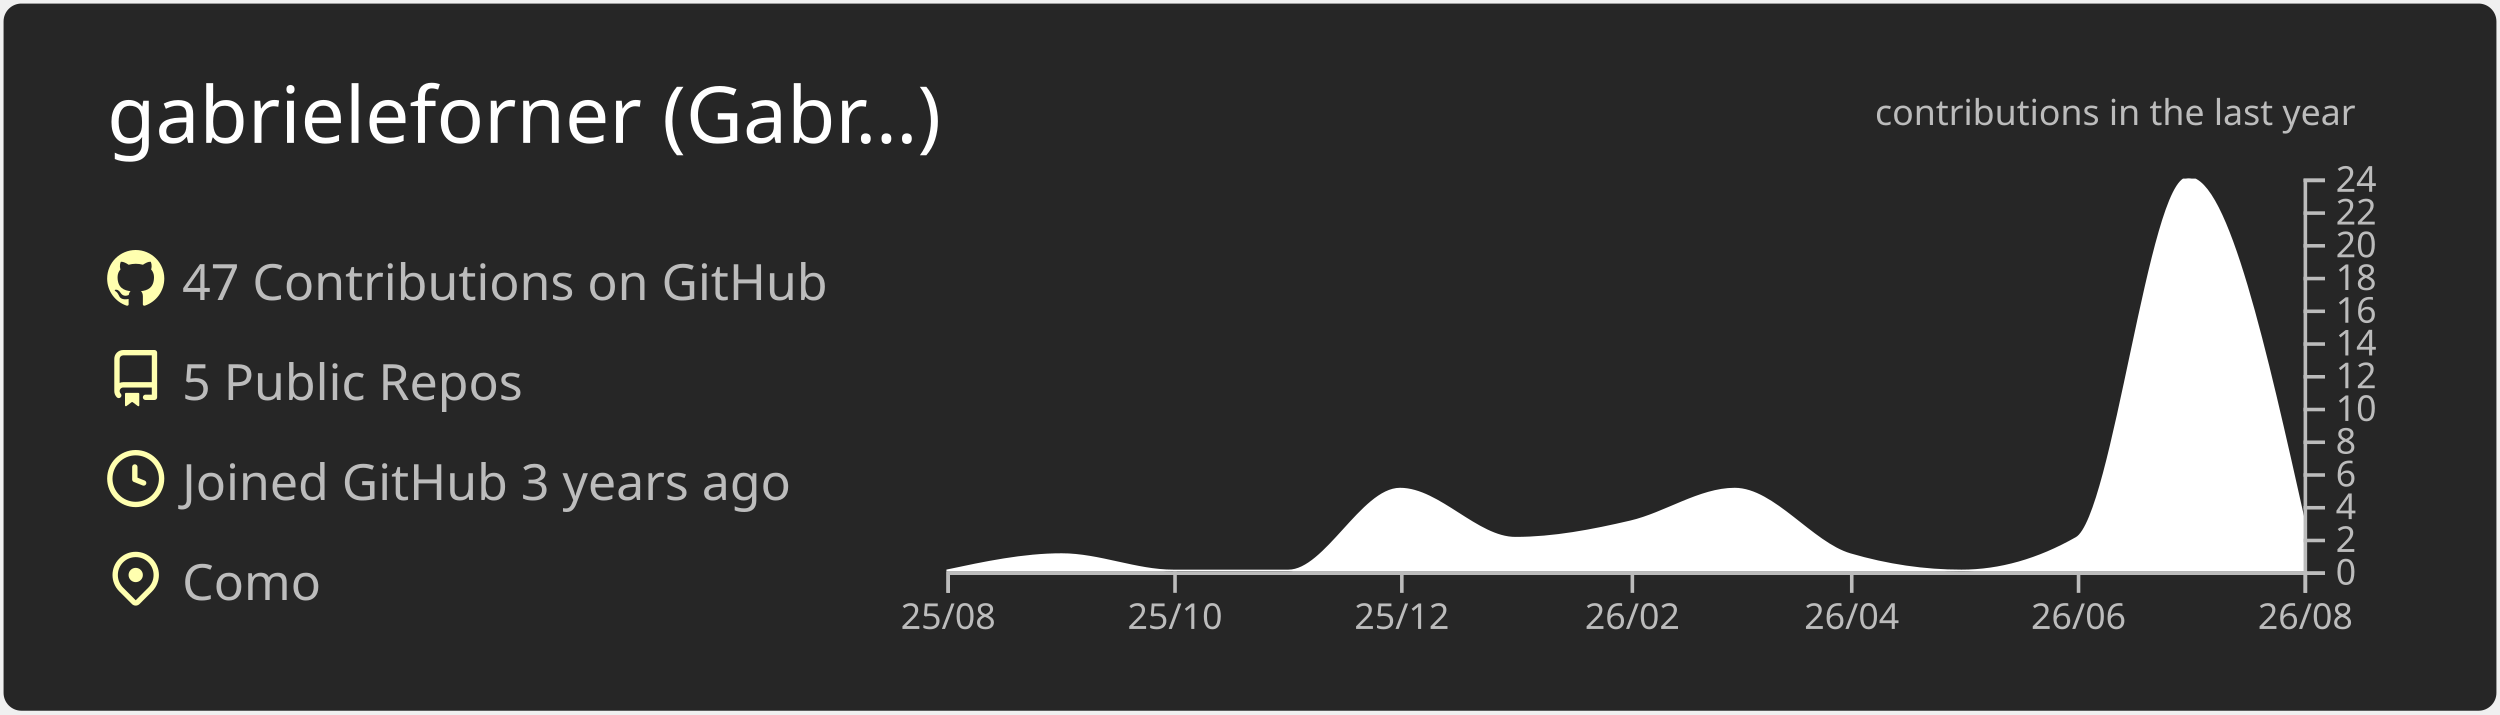
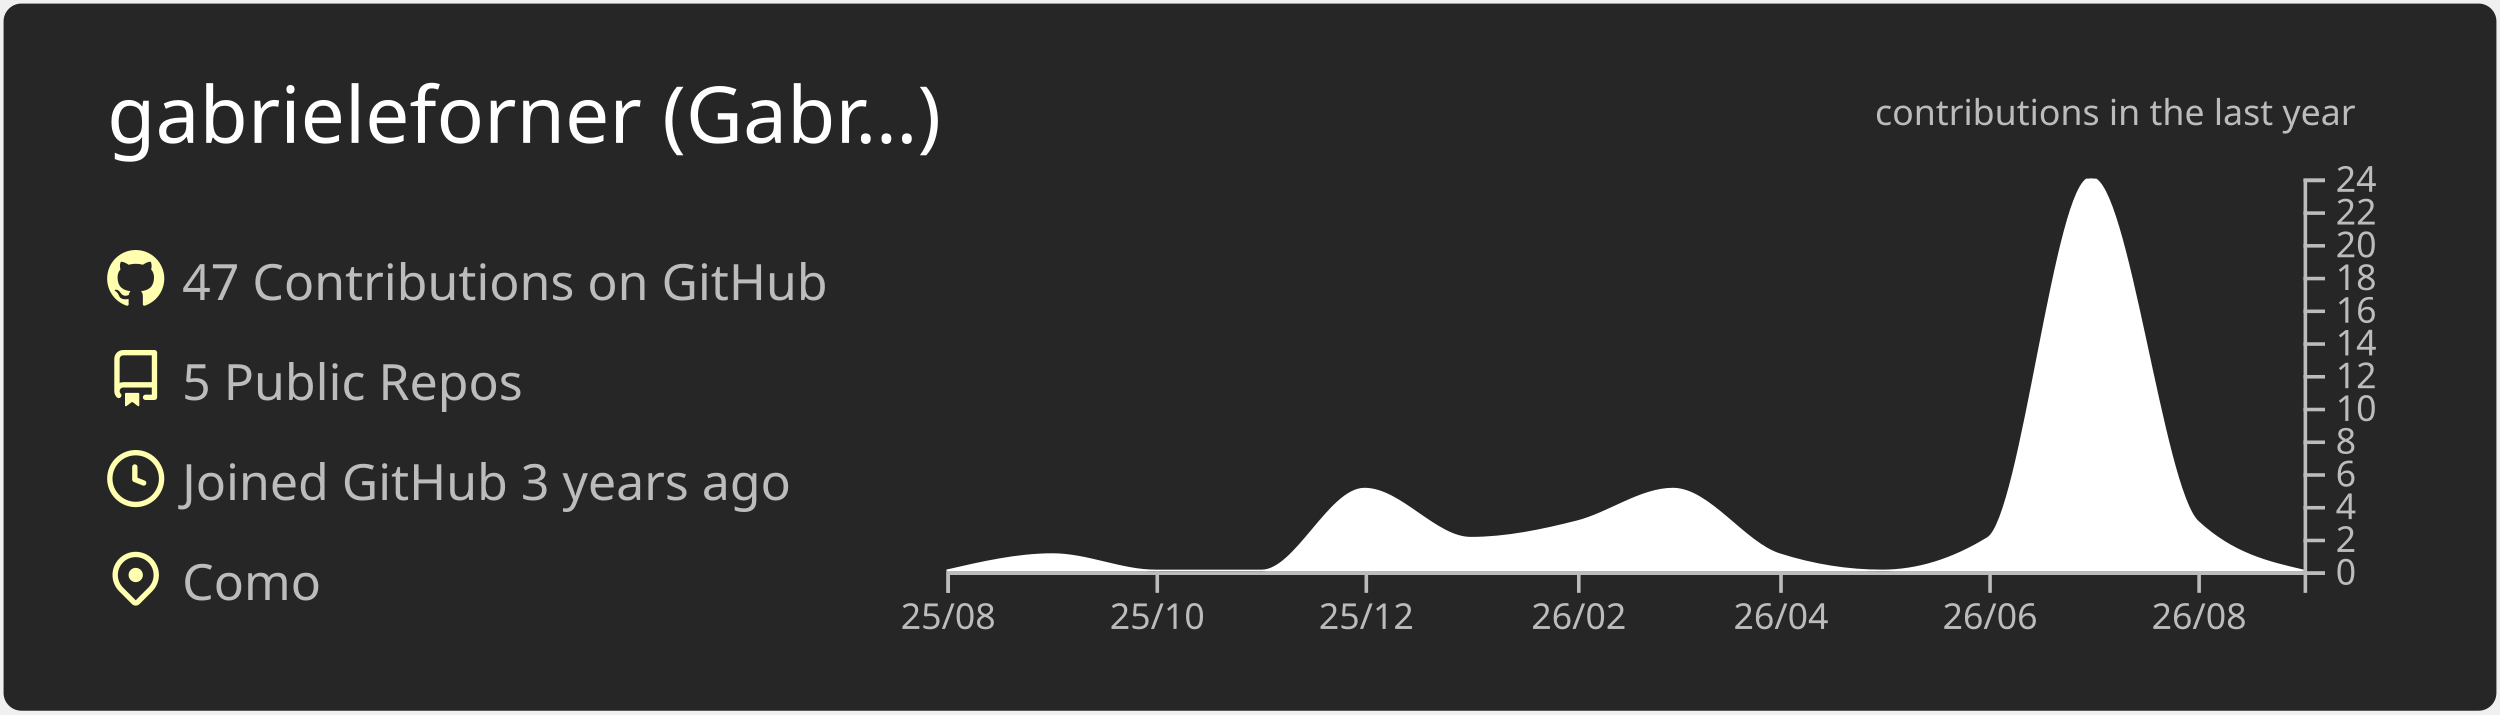
<svg xmlns="http://www.w3.org/2000/svg" width="700" height="200" viewBox="0 0 700 200">
  <style>* {
          font-family: 'Segoe UI', Ubuntu, "Helvetica Neue", Sans-Serif
        }</style>
  <g class="gpsc-root">
    <rect x="1" y="1" rx="5" ry="5" height="99%" width="99.714%" stroke="#000000" stroke-width="1" fill="#262626" stroke-opacity="0" />
    <text x="30" y="40" class="gpsc-item" style="--gpsc-i: 0; font-size: 22px; fill: #ffffff;">gabrieleforner (Gabr…)</text>
    <g transform="translate(0,40)">
      <g transform="translate(30,30)">
        <g class="gpsc-item" style="--gpsc-i: 0;">
          <g transform="translate(0,0)" width="14" height="14" fill="#ffffaf">
            <path fill-rule="evenodd" d="M8 0C3.58 0 0 3.58 0 8c0 3.54 2.29 6.53 5.47 7.59.4.07.55-.17.55-.38 0-.19-.01-.82-.01-1.49-2.01.37-2.53-.49-2.69-.94-.09-.23-.48-.94-.82-1.13-.28-.15-.68-.52-.01-.53.63-.01 1.08.58 1.23.82.72 1.21 1.87.87 2.33.66.07-.52.28-.87.51-1.07-1.78-.2-3.64-.89-3.64-3.95 0-.87.31-1.59.82-2.15-.08-.2-.36-1.02.08-2.12 0 0 .67-.21 2.2.82.64-.18 1.32-.27 2-.27.68 0 1.36.09 2 .27 1.53-1.04 2.2-.82 2.2-.82.44 1.1.16 1.92.08 2.12.51.56.82 1.27.82 2.15 0 3.07-1.87 3.75-3.65 3.95.29.25.54.73.54 1.48 0 1.07-.01 1.93-.01 2.2 0 .21.15.46.55.38A8.013 8.013 0 0016 8c0-4.42-3.58-8-8-8z" />
          </g>
        </g>
        <g class="gpsc-item" style="--gpsc-i: 1;">
          <g transform="translate(0,28)" width="14" height="14" fill="#ffffaf">
            <path fill-rule="evenodd" d="M2 2.5A2.5 2.5 0 014.5 0h8.75a.75.75 0 01.75.75v12.5a.75.75 0 01-.75.75h-2.5a.75.75 0 110-1.5h1.75v-2h-8a1 1 0 00-.714 1.7.75.75 0 01-1.072 1.05A2.495 2.495 0 012 11.5v-9zm10.5-1V9h-8c-.356 0-.694.074-1 .208V2.5a1 1 0 011-1h8zM5 12.25v3.25a.25.25 0 00.4.2l1.45-1.087a.25.25 0 01.3 0L8.6 15.7a.25.25 0 00.4-.2v-3.25a.25.25 0 00-.25-.25h-3.5a.25.25 0 00-.25.25z" />
          </g>
        </g>
        <g class="gpsc-item" style="--gpsc-i: 2;">
          <g transform="translate(0,56)" width="14" height="14" fill="#ffffaf">
            <path fill-rule="evenodd" d="M1.5 8a6.5 6.5 0 1113 0 6.5 6.5 0 01-13 0zM8 0a8 8 0 100 16A8 8 0 008 0zm.5 4.75a.75.75 0 00-1.5 0v3.5a.75.75 0 00.471.696l2.5 1a.75.75 0 00.557-1.392L8.5 7.742V4.75z" />
          </g>
        </g>
        <g class="gpsc-item" style="--gpsc-i: 3;">
          <g transform="translate(0,84)" width="14" height="14" fill="#ffffaf">
            <path fill-rule="evenodd" d="M11.536 3.464a5 5 0 010 7.072L8 14.07l-3.536-3.535a5 5 0 117.072-7.072v.001zm1.06 8.132a6.5 6.5 0 10-9.192 0l3.535 3.536a1.5 1.5 0 002.122 0l3.535-3.536zM8 9a2 2 0 100-4 2 2 0 000 4z" />
          </g>
        </g>
        <text x="21" y="14" class="gpsc-item" style="--gpsc-i: 0; fill: #bcbcbc; font-size: 14px;">47 Contributions on GitHub</text>
        <text x="21" y="42" class="gpsc-item" style="--gpsc-i: 1; fill: #bcbcbc; font-size: 14px;">5 Public Repos</text>
        <text x="21" y="70" class="gpsc-item" style="--gpsc-i: 2; fill: #bcbcbc; font-size: 14px;">Joined GitHub 3 years ago</text>
        <text x="21" y="98" class="gpsc-item" style="--gpsc-i: 3; fill: #bcbcbc; font-size: 14px;">Como</text>
      </g>
      <g color="#ffffff" transform="translate(295,10)">
        <clipPath id="gpsc-reveal-clip">
          <rect class="gpsc-reveal" x="-30" y="0" width="410" height="110" style="--gpsc-w: 410px; --gpsc-i: 4;" />
        </clipPath>
        <g clip-path="url(#gpsc-reveal-clip)" class="gpsc-chart" style="--gpsc-i: 4;">
-           <path transform="translate(-30,0)" stroke="#ffffff" fill="#ffffff" opacity="1" d="M0,110C10.758,107.708,21.516,105.417,32.274,105.417C42.685,105.417,53.096,110,63.507,110C74.265,110,85.023,110,95.781,110C106.192,110,116.603,87.083,127.014,87.083C137.772,87.083,148.53,100.833,159.288,100.833C170.046,100.833,180.804,98.753,191.562,96.25C201.279,93.99,210.995,87.083,220.712,87.083C231.47,87.083,242.228,102.259,252.986,105.417C263.397,108.472,273.808,110,284.219,110C294.977,110,305.735,106.944,316.493,100.833C326.904,94.919,337.315,0,347.726,0C358.484,0,369.242,48.125,380,96.25L380,110C369.242,110,358.484,110,347.726,110C337.315,110,326.904,110,316.493,110C305.735,110,294.977,110,284.219,110C273.808,110,263.397,110,252.986,110C242.228,110,231.47,110,220.712,110C210.995,110,201.279,110,191.562,110C180.804,110,170.046,110,159.288,110C148.53,110,137.772,110,127.014,110C116.603,110,106.192,110,95.781,110C85.023,110,74.265,110,63.507,110C53.096,110,42.685,110,32.274,110C21.516,110,10.758,110,0,110Z" />
+           <path transform="translate(-30,0)" stroke="#ffffff" fill="#ffffff" opacity="1" d="M0,110C9.916,107.708,19.832,105.417,29.747,105.417C39.343,105.417,48.939,110,58.535,110C68.451,110,78.367,110,88.283,110C97.879,110,107.475,87.083,117.071,87.083C126.987,87.083,136.902,100.833,146.818,100.833C156.734,100.833,166.65,98.753,176.566,96.25C185.522,93.99,194.478,87.083,203.434,87.083C213.35,87.083,223.266,102.259,233.182,105.417C242.778,108.472,252.374,110,261.97,110C271.886,110,281.801,106.944,291.717,100.833C301.313,94.919,310.909,0,320.505,0C330.421,0,340.337,87.083,350.253,96.25C360.168,105.417,370.084,107.708,380,110L380,110C370.084,110,360.168,110,350.253,110C340.337,110,330.421,110,320.505,110C310.909,110,301.313,110,291.717,110C281.801,110,271.886,110,261.97,110C252.374,110,242.778,110,233.182,110C223.266,110,213.35,110,203.434,110C194.478,110,185.522,110,176.566,110C166.65,110,156.734,110,146.818,110C136.902,110,126.987,110,117.071,110C107.475,110,97.879,110,88.283,110C78.367,110,68.451,110,58.535,110C48.939,110,39.343,110,29.747,110C19.832,110,9.916,110,0,110Z" />
        </g>
        <g color="#bcbcbc" transform="translate(-30,110)" fill="none" font-size="10" font-family="sans-serif" text-anchor="middle">
          <path class="domain" stroke="currentColor" d="M0.5,6V0.5H380.5V6" />
          <g class="tick" opacity="1" transform="translate(0.5,0)">
            <line stroke="currentColor" y2="6" />
            <text fill="currentColor" y="9" dy="0.71em">25/08</text>
          </g>
-           <g class="tick" opacity="1" transform="translate(64.00685,0)">
+           <g class="tick" opacity="1" transform="translate(59.03535,0)">
            <line stroke="currentColor" y2="6" />
            <text fill="currentColor" y="9" dy="0.71em">25/10</text>
          </g>
-           <g class="tick" opacity="1" transform="translate(127.5137,0)">
+           <g class="tick" opacity="1" transform="translate(117.5707,0)">
            <line stroke="currentColor" y2="6" />
            <text fill="currentColor" y="9" dy="0.71em">25/12</text>
          </g>
-           <g class="tick" opacity="1" transform="translate(192.0616,0)">
+           <g class="tick" opacity="1" transform="translate(177.0657,0)">
            <line stroke="currentColor" y2="6" />
            <text fill="currentColor" y="9" dy="0.71em">26/02</text>
          </g>
-           <g class="tick" opacity="1" transform="translate(253.4863,0)">
+           <g class="tick" opacity="1" transform="translate(233.6818,0)">
            <line stroke="currentColor" y2="6" />
            <text fill="currentColor" y="9" dy="0.71em">26/04</text>
          </g>
-           <g class="tick" opacity="1" transform="translate(316.9932,0)">
+           <g class="tick" opacity="1" transform="translate(292.2172,0)">
            <line stroke="currentColor" y2="6" />
            <text fill="currentColor" y="9" dy="0.71em">26/06</text>
          </g>
-           <g class="tick" opacity="1" transform="translate(380.5,0)">
+           <g class="tick" opacity="1" transform="translate(350.7525,0)">
            <line stroke="currentColor" y2="6" />
            <text fill="currentColor" y="9" dy="0.71em">26/08</text>
          </g>
        </g>
        <g color="#bcbcbc" transform="translate(350,0)" fill="none" font-size="10" font-family="sans-serif" text-anchor="start">
          <path class="domain" stroke="currentColor" d="M6,110.5H0.5V0.5H6" />
          <g class="tick" opacity="1" transform="translate(0,110.5)">
            <line stroke="currentColor" x2="6" />
            <text fill="currentColor" x="9" dy="0.32em">0</text>
          </g>
          <g class="tick" opacity="1" transform="translate(0,101.3333)">
            <line stroke="currentColor" x2="6" />
            <text fill="currentColor" x="9" dy="0.32em">2</text>
          </g>
          <g class="tick" opacity="1" transform="translate(0,92.16667)">
            <line stroke="currentColor" x2="6" />
            <text fill="currentColor" x="9" dy="0.32em">4</text>
          </g>
          <g class="tick" opacity="1" transform="translate(0,83)">
            <line stroke="currentColor" x2="6" />
            <text fill="currentColor" x="9" dy="0.32em">6</text>
          </g>
          <g class="tick" opacity="1" transform="translate(0,73.83333)">
            <line stroke="currentColor" x2="6" />
            <text fill="currentColor" x="9" dy="0.32em">8</text>
          </g>
          <g class="tick" opacity="1" transform="translate(0,64.66667)">
            <line stroke="currentColor" x2="6" />
            <text fill="currentColor" x="9" dy="0.32em">10</text>
          </g>
          <g class="tick" opacity="1" transform="translate(0,55.5)">
            <line stroke="currentColor" x2="6" />
            <text fill="currentColor" x="9" dy="0.32em">12</text>
          </g>
          <g class="tick" opacity="1" transform="translate(0,46.33333)">
            <line stroke="currentColor" x2="6" />
            <text fill="currentColor" x="9" dy="0.32em">14</text>
          </g>
          <g class="tick" opacity="1" transform="translate(0,37.16667)">
            <line stroke="currentColor" x2="6" />
            <text fill="currentColor" x="9" dy="0.32em">16</text>
          </g>
          <g class="tick" opacity="1" transform="translate(0,28)">
            <line stroke="currentColor" x2="6" />
            <text fill="currentColor" x="9" dy="0.32em">18</text>
          </g>
          <g class="tick" opacity="1" transform="translate(0,18.83333)">
            <line stroke="currentColor" x2="6" />
            <text fill="currentColor" x="9" dy="0.32em">20</text>
          </g>
          <g class="tick" opacity="1" transform="translate(0,9.666667)">
            <line stroke="currentColor" x2="6" />
            <text fill="currentColor" x="9" dy="0.32em">22</text>
          </g>
          <g class="tick" opacity="1" transform="translate(0,0.5)">
            <line stroke="currentColor" x2="6" />
            <text fill="currentColor" x="9" dy="0.32em">24</text>
          </g>
        </g>
        <g>
          <text y="-15" x="230" style="fill: #bcbcbc; font-size: 10px;">contributions in the last year</text>
        </g>
      </g>
    </g>
  </g>
</svg>
